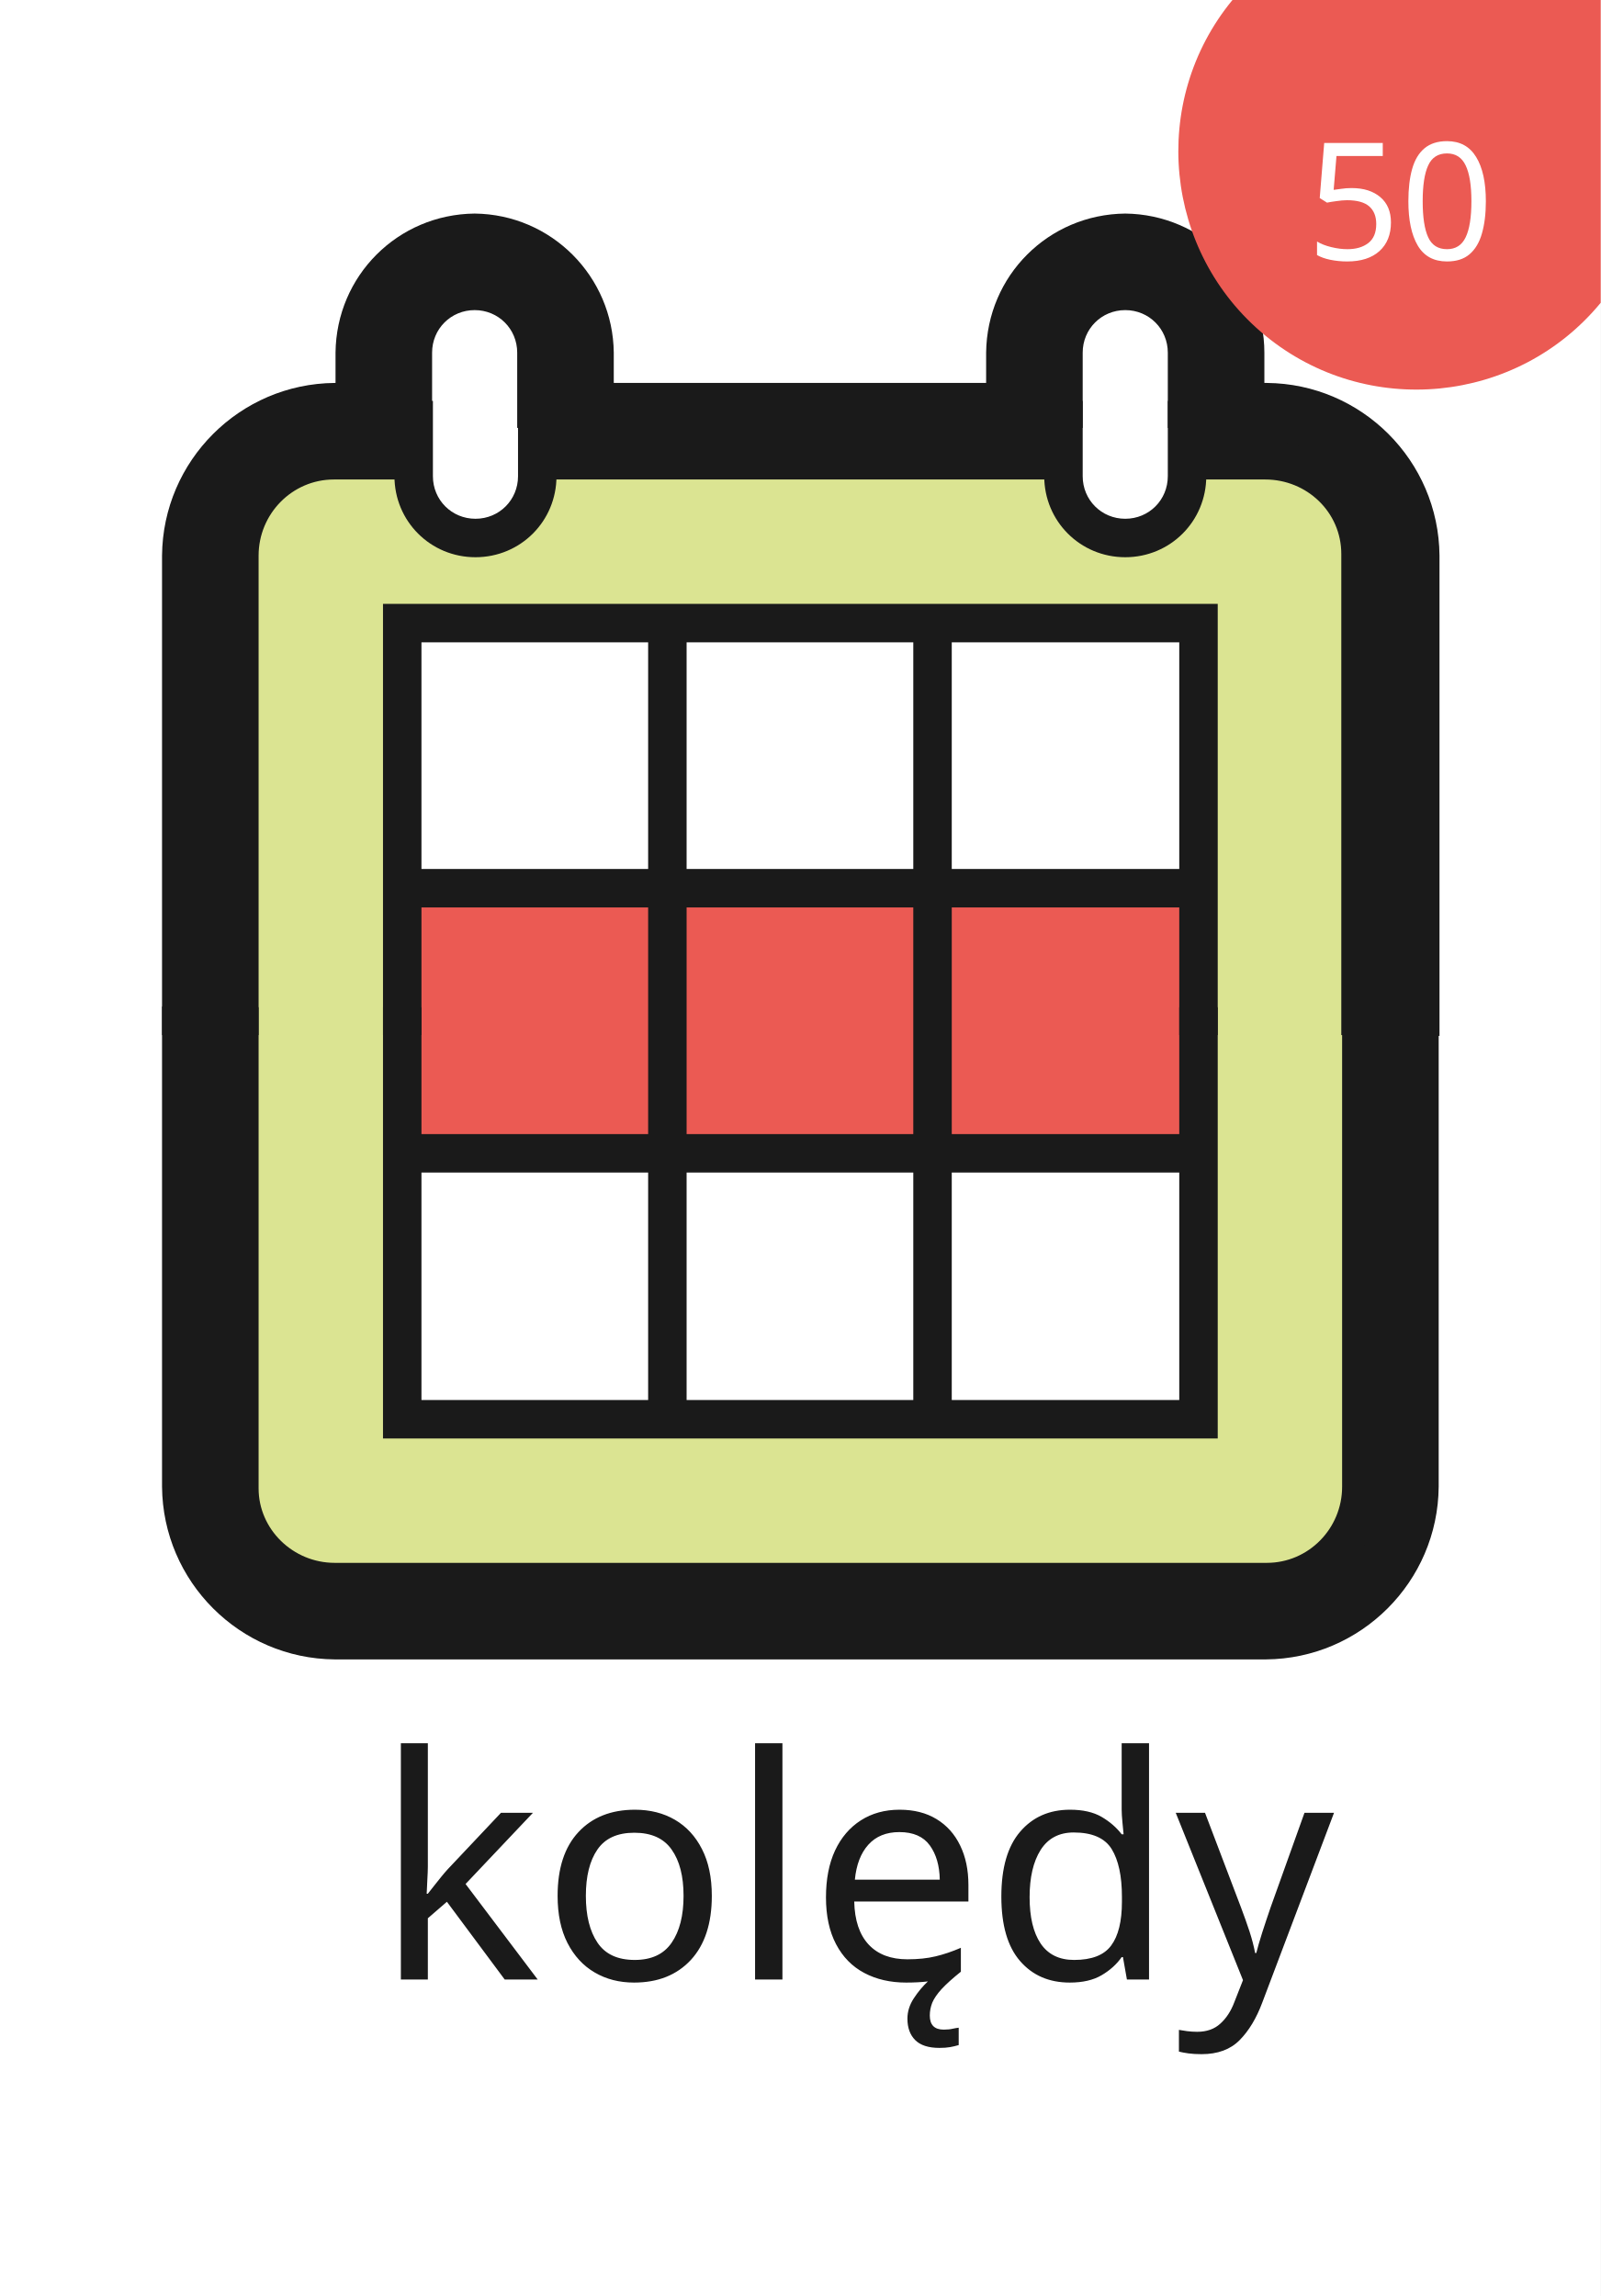
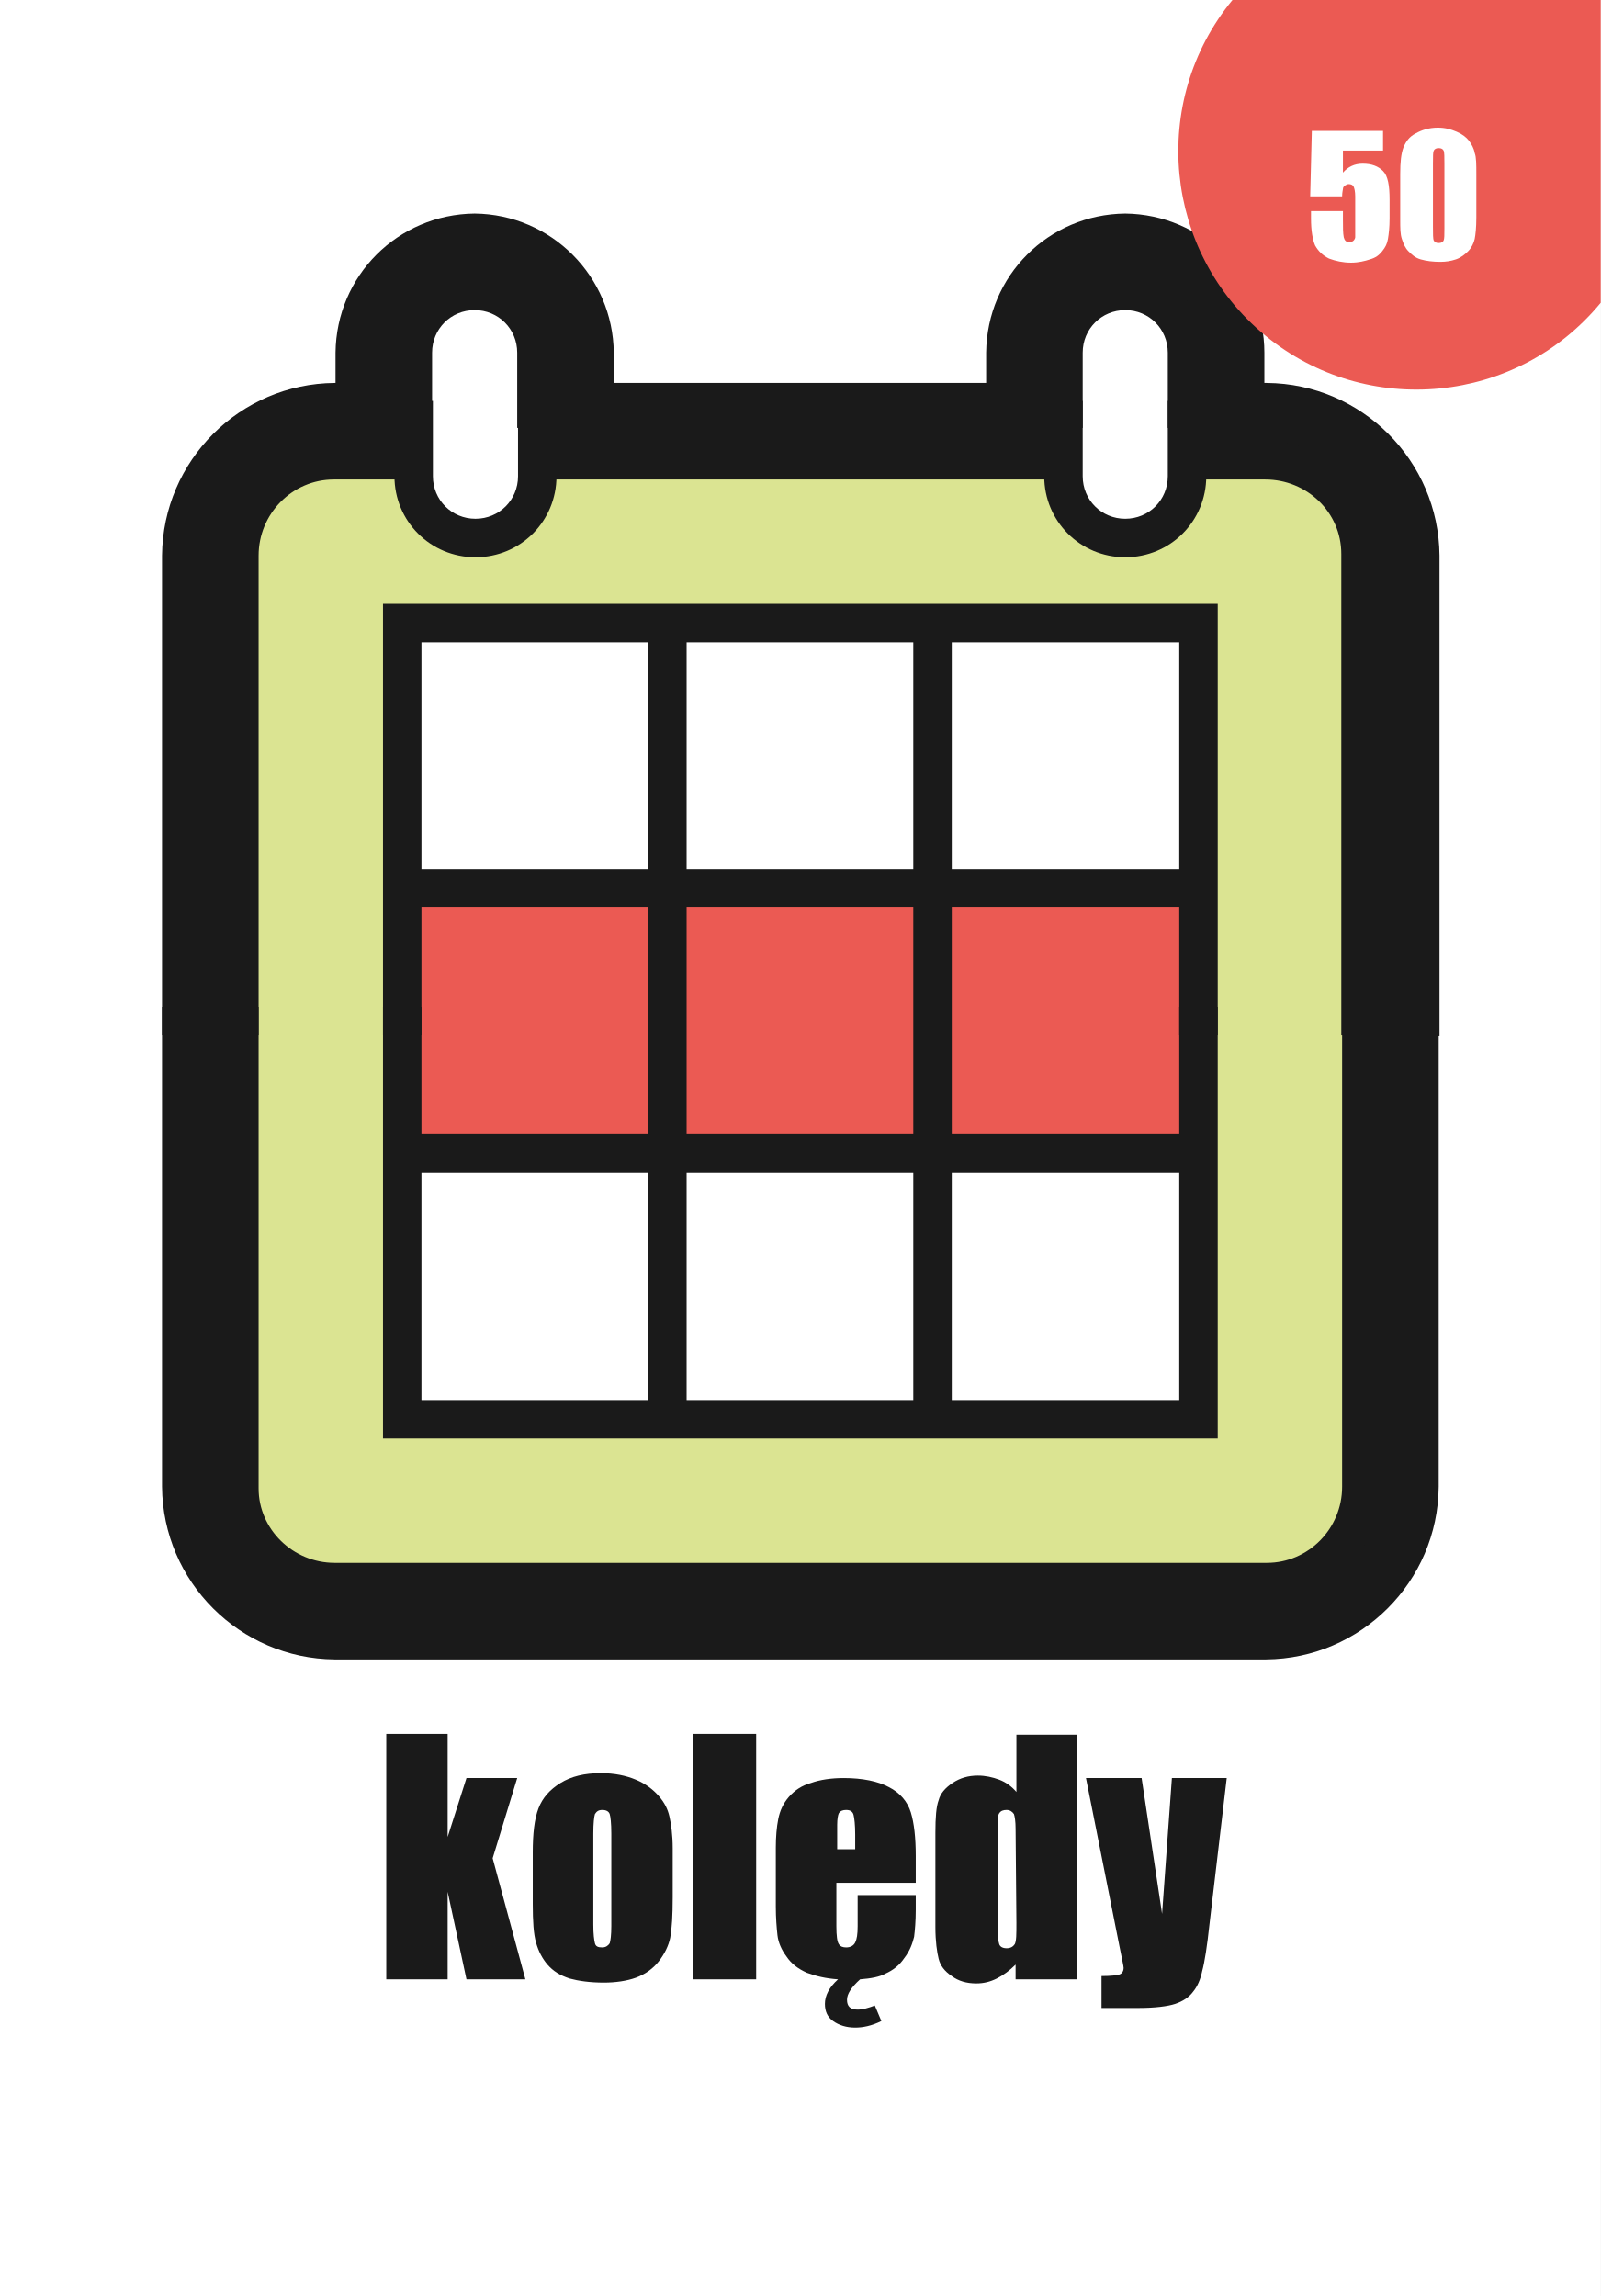
<svg xmlns="http://www.w3.org/2000/svg" xmlns:xlink="http://www.w3.org/1999/xlink" version="1.1" id="Слой_1" x="0px" y="0px" viewBox="0 0 195.6 280.6" style="enable-background:new 0 0 195.6 280.6;" xml:space="preserve">
  <style type="text/css">
- 	.st0{clip-path:url(#SVGID_00000176018950596600890570000001249403527300861112_);fill:#FFFFFF;}
- 	.st1{clip-path:url(#SVGID_00000176018950596600890570000001249403527300861112_);enable-background:new    ;}
- 	.st2{fill:#1A1A1A;}
- 	.st3{font-family:'Impact';}
- 	.st4{font-size:38px;}
- 	.st5{clip-path:url(#SVGID_00000176018950596600890570000001249403527300861112_);fill:#1A1A1A;}
- 	.st6{clip-path:url(#SVGID_00000176018950596600890570000001249403527300861112_);fill:#DBE492;}
- 	.st7{clip-path:url(#SVGID_00000176018950596600890570000001249403527300861112_);fill:#EB5A53;}
- 	.st8{fill:#FFFFFF;}
- 	.st9{font-size:20px;}
+ 	.st0{clip-path:url(#SVGID_00000010277139469421027890000009280592514908082083_);fill:#FFFFFF;}
+ 	.st1{clip-path:url(#SVGID_00000150084399116008715870000005909523970737508789_);fill:#1A1A1A;}
+ 	.st2{clip-path:url(#SVGID_00000137125720413014325510000000917228956949594785_);fill:#1A1A1A;}
+ 	.st3{clip-path:url(#SVGID_00000170239532687079684720000007773538739935176853_);fill:#1A1A1A;}
+ 	.st4{clip-path:url(#SVGID_00000090985618774958555210000006404347878385485955_);fill:#1A1A1A;}
+ 	.st5{clip-path:url(#SVGID_00000152253195468092530080000016012526437684003992_);fill:#1A1A1A;}
+ 	.st6{clip-path:url(#SVGID_00000165955972246520101560000006235966524958101406_);fill:#1A1A1A;}
+ 	.st7{clip-path:url(#SVGID_00000100368695793179771050000012572805384263132823_);fill:#DBE492;}
+ 	.st8{clip-path:url(#SVGID_00000075850084745103364090000012032181525109064088_);fill:#FFFFFF;}
+ 	.st9{clip-path:url(#SVGID_00000180356581162808242010000002826588582731218064_);fill:#EB5A53;}
+ 	.st10{clip-path:url(#SVGID_00000038406565269186470270000004920237261081816727_);fill:#FFFFFF;}
+ 	.st11{clip-path:url(#SVGID_00000176015904810363924230000002757859918729178031_);fill:#1A1A1A;}
+ 	.st12{clip-path:url(#SVGID_00000039817408526941091680000008949449622646723997_);fill:#1A1A1A;}
+ 	.st13{clip-path:url(#SVGID_00000040567483376910897170000002911537522879281549_);fill:#1A1A1A;}
+ 	.st14{clip-path:url(#SVGID_00000163071234260059452970000001707451045365616309_);fill:#1A1A1A;}
+ 	.st15{clip-path:url(#SVGID_00000048478985646794596400000012577104328806493853_);fill:#1A1A1A;}
+ 	.st16{clip-path:url(#SVGID_00000141413110403003227490000017792141854407426689_);fill:#1A1A1A;}
+ 	.st17{clip-path:url(#SVGID_00000103253321065853698460000015973398284583316879_);fill:#1A1A1A;}
+ 	.st18{clip-path:url(#SVGID_00000027605871560564063720000013013758977493127302_);fill:#1A1A1A;}
+ 	.st19{clip-path:url(#SVGID_00000101802542139240337010000005090583491892100011_);fill:#FFFFFF;}
+ 	.st20{clip-path:url(#SVGID_00000031172400379696992340000012489024410842609806_);fill:#1A1A1A;}
+ 	.st21{clip-path:url(#SVGID_00000096776787292001011080000011261062484608989350_);fill:#FFFFFF;}
+ 	.st22{clip-path:url(#SVGID_00000060031411547044726540000005081233126120877480_);fill:#1A1A1A;}
+ 	.st23{clip-path:url(#SVGID_00000105404361020391541930000015449162043517059489_);fill:#1A1A1A;}
+ 	.st24{clip-path:url(#SVGID_00000044155205179486420590000006188530329030705087_);fill:#1A1A1A;}
+ 	.st25{clip-path:url(#SVGID_00000109729711076881000170000011322854760427169444_);fill:#EB5A53;}
+ 	.st26{enable-background:new    ;}
+ 	.st27{fill:#1A1A1A;}
+ 	.st28{fill:#FFFFFF;}
</style>
  <g>
-     <defs>
-       <rect id="SVGID_1_" x="0" y="0" width="195.6" height="280.6" />
-     </defs>
-     <clipPath id="SVGID_00000083056305918812352760000009129484350997542800_">
-       <use xlink:href="#SVGID_1_" style="overflow:visible;" />
-     </clipPath>
-     <rect x="-15.4" y="-1.1" style="clip-path:url(#SVGID_00000083056305918812352760000009129484350997542800_);fill:#FFFFFF;" width="493.6" height="290.5" />
-     <g style="clip-path:url(#SVGID_00000083056305918812352760000009129484350997542800_);enable-background:new    ;">
-       <text transform="matrix(1 0 0 1 45.75 241.92)" class="st2 st3 st4">kolędy</text>
-     </g>
-     <path style="clip-path:url(#SVGID_00000083056305918812352760000009129484350997542800_);fill:#1A1A1A;" d="M41.1,49v9.2   c0,9.4,7.6,17,17,17c9.4,0,17-7.6,17-17V49H41.1z" />
-     <path style="clip-path:url(#SVGID_00000083056305918812352760000009129484350997542800_);fill:#1A1A1A;" d="M120.6,49v9.2   c0,9.4,7.6,17,17,17s17-7.6,17-17V49H120.6z" />
-     <path style="clip-path:url(#SVGID_00000083056305918812352760000009129484350997542800_);fill:#1A1A1A;" d="M58,26.1   c-9.4,0.1-16.9,7.6-17,17v9.2h34v-9.2C74.9,33.8,67.4,26.2,58,26.1L58,26.1z" />
-     <path style="clip-path:url(#SVGID_00000083056305918812352760000009129484350997542800_);fill:#1A1A1A;" d="M137.5,26.1   c-9.4,0.1-16.9,7.6-17,17v9.2h34v-9.2C154.5,33.8,146.9,26.2,137.5,26.1L137.5,26.1z" />
-     <path style="clip-path:url(#SVGID_00000083056305918812352760000009129484350997542800_);fill:#1A1A1A;" d="M19.8,123.1v58.6   c0.1,11.6,9.5,21,21.1,21.1h113.8c11.6-0.1,21-9.5,21.1-21.1v-58.6h-18.9v58.6c0.1,1.1-0.7,2.1-1.8,2.2c-0.2,0-0.3,0-0.5,0H40.9   c-1.1,0.1-2.1-0.7-2.2-1.8c0-0.2,0-0.3,0-0.5v-58.6H19.8z" />
-     <path style="clip-path:url(#SVGID_00000083056305918812352760000009129484350997542800_);fill:#1A1A1A;" d="M40.9,46.8   c-11.6,0.1-21,9.5-21.1,21.1v58.6h18.9V67.9c-0.1-1.1,0.7-2.1,1.8-2.2c0.2,0,0.3,0,0.5,0h113.8c1.1-0.1,2.1,0.7,2.2,1.8   c0,0.2,0,0.3,0,0.5v58.6h18.9V67.9c-0.1-11.6-9.5-21-21.1-21.1L40.9,46.8z" />
-     <path style="clip-path:url(#SVGID_00000083056305918812352760000009129484350997542800_);fill:#DBE492;" d="M40.9,56.2h113.8   c6.4,0,11.7,5.2,11.7,11.6c0,0,0,0,0,0.1v113.8c0,6.4-5.2,11.7-11.6,11.7c0,0,0,0-0.1,0H40.9c-6.4,0-11.7-5.2-11.7-11.6   c0,0,0,0,0-0.1V67.9C29.2,61.5,34.4,56.3,40.9,56.2C40.9,56.2,40.9,56.2,40.9,56.2z" />
-     <rect x="49.2" y="76.1" style="clip-path:url(#SVGID_00000083056305918812352760000009129484350997542800_);fill:#FFFFFF;" width="97.3" height="32.7" />
-     <rect x="49.2" y="109.7" style="clip-path:url(#SVGID_00000083056305918812352760000009129484350997542800_);fill:#EB5A53;" width="97.3" height="32.7" />
-     <rect x="49.2" y="140.9" style="clip-path:url(#SVGID_00000083056305918812352760000009129484350997542800_);fill:#FFFFFF;" width="97.3" height="32.7" />
-     <path style="clip-path:url(#SVGID_00000083056305918812352760000009129484350997542800_);fill:#1A1A1A;" d="M26.9,123.1v58.6   c0,7.7,6.3,14,14,14h113.8c7.7,0,14-6.3,14-14v-58.6H164v58.6c0,5.1-4.1,9.3-9.2,9.3c-0.1,0-0.1,0-0.2,0H40.9   c-5.1,0-9.3-4.1-9.3-9.1c0-0.1,0-0.1,0-0.2v-58.6H26.9z" />
-     <path style="clip-path:url(#SVGID_00000083056305918812352760000009129484350997542800_);fill:#1A1A1A;" d="M46.8,123.1v52.7h102   v-52.7h-4.7v48H51.5v-48H46.8z" />
-     <path style="clip-path:url(#SVGID_00000083056305918812352760000009129484350997542800_);fill:#1A1A1A;" d="M40.9,53.9   c-7.7,0-14,6.3-14,14v58.6h4.7V67.9c0-5.1,4.1-9.3,9.2-9.3c0,0,0.1,0,0.1,0h113.7c5.1,0,9.3,4,9.3,9.1c0,0.1,0,0.1,0,0.2v58.6h4.7   V67.9c0-7.7-6.3-14-14-14L40.9,53.9z" />
-     <rect x="111.6" y="76.1" style="clip-path:url(#SVGID_00000083056305918812352760000009129484350997542800_);fill:#1A1A1A;" width="4.7" height="97.3" />
-     <rect x="79.2" y="76.1" style="clip-path:url(#SVGID_00000083056305918812352760000009129484350997542800_);fill:#1A1A1A;" width="4.7" height="97.3" />
-     <rect x="49.2" y="138.6" style="clip-path:url(#SVGID_00000083056305918812352760000009129484350997542800_);fill:#1A1A1A;" width="97.3" height="4.7" />
-     <rect x="49.2" y="106.2" style="clip-path:url(#SVGID_00000083056305918812352760000009129484350997542800_);fill:#1A1A1A;" width="97.3" height="4.7" />
-     <path style="clip-path:url(#SVGID_00000083056305918812352760000009129484350997542800_);fill:#1A1A1A;" d="M46.8,73.8v52.7h4.7   v-48h92.6v48h4.7V73.8H46.8z" />
-     <path style="clip-path:url(#SVGID_00000083056305918812352760000009129484350997542800_);fill:#FFFFFF;" d="M58,35.6   c4.2,0,7.5,3.3,7.5,7.5c0,0,0,0,0,0v15.1c0,4.2-3.4,7.5-7.5,7.5s-7.5-3.4-7.5-7.5V43.1C50.5,39,53.9,35.6,58,35.6   C58,35.6,58,35.6,58,35.6z" />
-     <path style="clip-path:url(#SVGID_00000083056305918812352760000009129484350997542800_);fill:#1A1A1A;" d="M48.2,49v9.2   c0,5.5,4.4,9.9,9.9,9.9c5.5,0,9.9-4.4,9.9-9.9V49h-4.7v9.2c0,2.9-2.3,5.2-5.2,5.2c-2.9,0-5.2-2.3-5.2-5.2V49H48.2z" />
-     <path style="clip-path:url(#SVGID_00000083056305918812352760000009129484350997542800_);fill:#FFFFFF;" d="M137.5,35.6   c4.2,0,7.5,3.3,7.5,7.5c0,0,0,0,0,0v15.1c0,4.2-3.4,7.5-7.5,7.5c-4.2,0-7.5-3.4-7.5-7.5V43.1C130,39,133.4,35.6,137.5,35.6   C137.5,35.6,137.5,35.6,137.5,35.6L137.5,35.6z" />
-     <path style="clip-path:url(#SVGID_00000083056305918812352760000009129484350997542800_);fill:#1A1A1A;" d="M127.6,49v9.2   c0,5.5,4.4,9.9,9.9,9.9c5.5,0,9.9-4.4,9.9-9.9V49h-4.7v9.2c0,2.9-2.3,5.2-5.2,5.2c-2.9,0-5.2-2.3-5.2-5.2V49H127.6z" />
-     <path style="clip-path:url(#SVGID_00000083056305918812352760000009129484350997542800_);fill:#1A1A1A;" d="M58,33.2   c-5.5,0-9.9,4.4-9.9,9.9v9.2h4.7v-9.2c0-2.9,2.3-5.2,5.2-5.2c2.9,0,5.2,2.3,5.2,5.2c0,0,0,0,0,0v9.2H68v-9.2   C68,37.7,63.6,33.3,58,33.2L58,33.2z" />
-     <path style="clip-path:url(#SVGID_00000083056305918812352760000009129484350997542800_);fill:#1A1A1A;" d="M137.5,33.2   c-5.5,0-9.9,4.4-9.9,9.9v9.2h4.7v-9.2c0-2.9,2.3-5.2,5.2-5.2c2.9,0,5.2,2.3,5.2,5.2v9.2h4.7v-9.2C147.4,37.7,143,33.3,137.5,33.2z" />
-     <path style="clip-path:url(#SVGID_00000083056305918812352760000009129484350997542800_);fill:#EB5A53;" d="M150.6,0h29h16v16   c0,7,0,14,0,21c-10.2,12.4-28.6,14.2-41,4S140.4,12.4,150.6,0z" />
-     <g style="clip-path:url(#SVGID_00000083056305918812352760000009129484350997542800_);enable-background:new    ;">
-       <text transform="matrix(1 0 0 1 159.67 31.75)" class="st8 st3 st9">50</text>
-     </g>
+     <g>
+       <g>
+         <defs>
+           <rect id="SVGID_1_" width="195.6" height="280.6" />
+         </defs>
+         <clipPath id="SVGID_00000092436621706219781850000009125119869392587691_">
+           <use xlink:href="#SVGID_1_" style="overflow:visible;" />
+         </clipPath>
+         <rect x="-15.4" y="-1.1" style="clip-path:url(#SVGID_00000092436621706219781850000009125119869392587691_);fill:#FFFFFF;" width="493.6" height="290.5" />
+       </g>
+     </g>
+     <g>
+       <g>
+         <defs>
+           <rect id="SVGID_00000122686229437364080520000014029029560448437945_" width="195.6" height="280.6" />
+         </defs>
+         <clipPath id="SVGID_00000003072368847034963890000009059647539900680595_">
+           <use xlink:href="#SVGID_00000122686229437364080520000014029029560448437945_" style="overflow:visible;" />
+         </clipPath>
+         <path style="clip-path:url(#SVGID_00000003072368847034963890000009059647539900680595_);fill:#1A1A1A;" d="M41.1,49v9.2     c0,9.4,7.6,17,17,17s17-7.6,17-17V49H41.1z" />
+       </g>
+     </g>
+     <g>
+       <g>
+         <defs>
+           <rect id="SVGID_00000178196382061601841270000015898134777024939684_" width="195.6" height="280.6" />
+         </defs>
+         <clipPath id="SVGID_00000165952286965080882770000012652944193368952485_">
+           <use xlink:href="#SVGID_00000178196382061601841270000015898134777024939684_" style="overflow:visible;" />
+         </clipPath>
+         <path style="clip-path:url(#SVGID_00000165952286965080882770000012652944193368952485_);fill:#1A1A1A;" d="M120.6,49v9.2     c0,9.4,7.6,17,17,17s17-7.6,17-17V49H120.6z" />
+       </g>
+     </g>
+     <g>
+       <g>
+         <defs>
+           <rect id="SVGID_00000047750332017347380920000002156266213347530136_" width="195.6" height="280.6" />
+         </defs>
+         <clipPath id="SVGID_00000174578492798258952760000006344403529845201298_">
+           <use xlink:href="#SVGID_00000047750332017347380920000002156266213347530136_" style="overflow:visible;" />
+         </clipPath>
+         <path style="clip-path:url(#SVGID_00000174578492798258952760000006344403529845201298_);fill:#1A1A1A;" d="M58,26.1     c-9.4,0.1-16.9,7.6-17,17v9.2h34v-9.2C74.9,33.8,67.4,26.2,58,26.1L58,26.1z" />
+       </g>
+     </g>
+     <g>
+       <g>
+         <defs>
+           <rect id="SVGID_00000008842331383012167380000006275424645197501827_" width="195.6" height="280.6" />
+         </defs>
+         <clipPath id="SVGID_00000048461287756735195540000016562619830843874205_">
+           <use xlink:href="#SVGID_00000008842331383012167380000006275424645197501827_" style="overflow:visible;" />
+         </clipPath>
+         <path style="clip-path:url(#SVGID_00000048461287756735195540000016562619830843874205_);fill:#1A1A1A;" d="M137.5,26.1     c-9.4,0.1-16.9,7.6-17,17v9.2h34v-9.2C154.5,33.8,146.9,26.2,137.5,26.1L137.5,26.1z" />
+       </g>
+     </g>
+     <g>
+       <g>
+         <defs>
+           <rect id="SVGID_00000182503445192714375610000005080818105218301334_" width="195.6" height="280.6" />
+         </defs>
+         <clipPath id="SVGID_00000058559501798317046570000009070537502014433198_">
+           <use xlink:href="#SVGID_00000182503445192714375610000005080818105218301334_" style="overflow:visible;" />
+         </clipPath>
+         <path style="clip-path:url(#SVGID_00000058559501798317046570000009070537502014433198_);fill:#1A1A1A;" d="M19.8,123.1v58.6     c0.1,11.6,9.5,21,21.1,21.1h113.8c11.6-0.1,21-9.5,21.1-21.1v-58.6h-18.9v58.6c0.1,1.1-0.7,2.1-1.8,2.2c-0.2,0-0.3,0-0.5,0H40.9     c-1.1,0.1-2.1-0.7-2.2-1.8c0-0.2,0-0.3,0-0.5V123L19.8,123.1L19.8,123.1z" />
+       </g>
+     </g>
+     <g>
+       <g>
+         <defs>
+           <rect id="SVGID_00000004513147636460302530000012359881247814280843_" width="195.6" height="280.6" />
+         </defs>
+         <clipPath id="SVGID_00000099656825078467561590000015958021772643262613_">
+           <use xlink:href="#SVGID_00000004513147636460302530000012359881247814280843_" style="overflow:visible;" />
+         </clipPath>
+         <path style="clip-path:url(#SVGID_00000099656825078467561590000015958021772643262613_);fill:#1A1A1A;" d="M40.9,46.8     c-11.6,0.1-21,9.5-21.1,21.1v58.6h18.9V67.9c-0.1-1.1,0.7-2.1,1.8-2.2c0.2,0,0.3,0,0.5,0h113.8c1.1-0.1,2.1,0.7,2.2,1.8     c0,0.2,0,0.3,0,0.5v58.6h18.9V67.9c-0.1-11.6-9.5-21-21.1-21.1L40.9,46.8z" />
+       </g>
+     </g>
+     <g>
+       <g>
+         <defs>
+           <rect id="SVGID_00000162344152196561934770000014542598203944251285_" width="195.6" height="280.6" />
+         </defs>
+         <clipPath id="SVGID_00000099626767681025809280000005788957785078745750_">
+           <use xlink:href="#SVGID_00000162344152196561934770000014542598203944251285_" style="overflow:visible;" />
+         </clipPath>
+         <path style="clip-path:url(#SVGID_00000099626767681025809280000005788957785078745750_);fill:#DBE492;" d="M40.9,56.2h113.8     c6.4,0,11.7,5.2,11.7,11.6c0,0,0,0,0,0.1v113.8c0,6.4-5.2,11.7-11.6,11.7c0,0,0,0-0.1,0H40.9c-6.4,0-11.7-5.2-11.7-11.6     c0,0,0,0,0-0.1V67.9C29.2,61.5,34.4,56.3,40.9,56.2L40.9,56.2z" />
+       </g>
+     </g>
+     <g>
+       <g>
+         <defs>
+           <rect id="SVGID_00000142170942002957270870000007860360165868417976_" width="195.6" height="280.6" />
+         </defs>
+         <clipPath id="SVGID_00000064321167021193146460000003834630548172151198_">
+           <use xlink:href="#SVGID_00000142170942002957270870000007860360165868417976_" style="overflow:visible;" />
+         </clipPath>
+         <rect x="49.2" y="76.1" style="clip-path:url(#SVGID_00000064321167021193146460000003834630548172151198_);fill:#FFFFFF;" width="97.3" height="32.7" />
+       </g>
+     </g>
+     <g>
+       <g>
+         <defs>
+           <rect id="SVGID_00000103955990311598378700000004629017220173173642_" width="195.6" height="280.6" />
+         </defs>
+         <clipPath id="SVGID_00000157277527497165651430000008059029672403276160_">
+           <use xlink:href="#SVGID_00000103955990311598378700000004629017220173173642_" style="overflow:visible;" />
+         </clipPath>
+         <rect x="49.2" y="109.7" style="clip-path:url(#SVGID_00000157277527497165651430000008059029672403276160_);fill:#EB5A53;" width="97.3" height="32.7" />
+       </g>
+     </g>
+     <g>
+       <g>
+         <defs>
+           <rect id="SVGID_00000174566820877607916580000001627607914617445516_" width="195.6" height="280.6" />
+         </defs>
+         <clipPath id="SVGID_00000005257402694971721600000012821101189620655272_">
+           <use xlink:href="#SVGID_00000174566820877607916580000001627607914617445516_" style="overflow:visible;" />
+         </clipPath>
+         <rect x="49.2" y="140.9" style="clip-path:url(#SVGID_00000005257402694971721600000012821101189620655272_);fill:#FFFFFF;" width="97.3" height="32.7" />
+       </g>
+     </g>
+     <g>
+       <g>
+         <defs>
+           <rect id="SVGID_00000173850297270106753520000004911775268118771622_" width="195.6" height="280.6" />
+         </defs>
+         <clipPath id="SVGID_00000003080546135354558970000017964304379079865247_">
+           <use xlink:href="#SVGID_00000173850297270106753520000004911775268118771622_" style="overflow:visible;" />
+         </clipPath>
+         <path style="clip-path:url(#SVGID_00000003080546135354558970000017964304379079865247_);fill:#1A1A1A;" d="M26.9,123.1v58.6     c0,7.7,6.3,14,14,14h113.8c7.7,0,14-6.3,14-14v-58.6H164v58.6c0,5.1-4.1,9.3-9.2,9.3c-0.1,0-0.1,0-0.2,0H40.9     c-5.1,0-9.3-4.1-9.3-9.1c0-0.1,0-0.1,0-0.2v-58.6H26.9z" />
+       </g>
+     </g>
+     <g>
+       <g>
+         <defs>
+           <rect id="SVGID_00000111175479967764692270000016196653926069688218_" width="195.6" height="280.6" />
+         </defs>
+         <clipPath id="SVGID_00000123428582172762237430000012649948601291978155_">
+           <use xlink:href="#SVGID_00000111175479967764692270000016196653926069688218_" style="overflow:visible;" />
+         </clipPath>
+         <path style="clip-path:url(#SVGID_00000123428582172762237430000012649948601291978155_);fill:#1A1A1A;" d="M46.8,123.1v52.7h102     v-52.7h-4.7v48H51.5v-48C51.5,123.1,46.8,123.1,46.8,123.1z" />
+       </g>
+     </g>
+     <g>
+       <g>
+         <defs>
+           <rect id="SVGID_00000102535513209492293420000008299069811369243813_" width="195.6" height="280.6" />
+         </defs>
+         <clipPath id="SVGID_00000011724142296518624280000010972380923908924298_">
+           <use xlink:href="#SVGID_00000102535513209492293420000008299069811369243813_" style="overflow:visible;" />
+         </clipPath>
+         <path style="clip-path:url(#SVGID_00000011724142296518624280000010972380923908924298_);fill:#1A1A1A;" d="M40.9,53.9     c-7.7,0-14,6.3-14,14v58.6h4.7V67.9c0-5.1,4.1-9.3,9.2-9.3h0.1h113.7c5.1,0,9.3,4,9.3,9.1c0,0.1,0,0.1,0,0.2v58.6h4.7V67.9     c0-7.7-6.3-14-14-14H40.9z" />
+       </g>
+     </g>
+     <g>
+       <g>
+         <defs>
+           <rect id="SVGID_00000164481962218478199150000018352355200538867102_" width="195.6" height="280.6" />
+         </defs>
+         <clipPath id="SVGID_00000123411440828797848820000003347694037914362523_">
+           <use xlink:href="#SVGID_00000164481962218478199150000018352355200538867102_" style="overflow:visible;" />
+         </clipPath>
+         <rect x="111.6" y="76.1" style="clip-path:url(#SVGID_00000123411440828797848820000003347694037914362523_);fill:#1A1A1A;" width="4.7" height="97.3" />
+       </g>
+     </g>
+     <g>
+       <g>
+         <defs>
+           <rect id="SVGID_00000078727849387652441700000002932184665651112381_" width="195.6" height="280.6" />
+         </defs>
+         <clipPath id="SVGID_00000074409721931936101290000014996525083906354623_">
+           <use xlink:href="#SVGID_00000078727849387652441700000002932184665651112381_" style="overflow:visible;" />
+         </clipPath>
+         <rect x="79.2" y="76.1" style="clip-path:url(#SVGID_00000074409721931936101290000014996525083906354623_);fill:#1A1A1A;" width="4.7" height="97.3" />
+       </g>
+     </g>
+     <g>
+       <g>
+         <defs>
+           <rect id="SVGID_00000122000321645061990750000018370680088379123366_" width="195.6" height="280.6" />
+         </defs>
+         <clipPath id="SVGID_00000066510707928870057580000005526448255432727459_">
+           <use xlink:href="#SVGID_00000122000321645061990750000018370680088379123366_" style="overflow:visible;" />
+         </clipPath>
+         <rect x="49.2" y="138.6" style="clip-path:url(#SVGID_00000066510707928870057580000005526448255432727459_);fill:#1A1A1A;" width="97.3" height="4.7" />
+       </g>
+     </g>
+     <g>
+       <g>
+         <defs>
+           <rect id="SVGID_00000005262458043307815690000000675789134460957346_" width="195.6" height="280.6" />
+         </defs>
+         <clipPath id="SVGID_00000062182428185155460330000010914575976462033305_">
+           <use xlink:href="#SVGID_00000005262458043307815690000000675789134460957346_" style="overflow:visible;" />
+         </clipPath>
+         <rect x="49.2" y="106.2" style="clip-path:url(#SVGID_00000062182428185155460330000010914575976462033305_);fill:#1A1A1A;" width="97.3" height="4.7" />
+       </g>
+     </g>
+     <g>
+       <g>
+         <defs>
+           <rect id="SVGID_00000075842246226411165990000015144884823472397445_" width="195.6" height="280.6" />
+         </defs>
+         <clipPath id="SVGID_00000170268297574390519940000011823796135952902818_">
+           <use xlink:href="#SVGID_00000075842246226411165990000015144884823472397445_" style="overflow:visible;" />
+         </clipPath>
+         <path style="clip-path:url(#SVGID_00000170268297574390519940000011823796135952902818_);fill:#1A1A1A;" d="M46.8,73.8v52.7h4.7     v-48h92.6v48h4.7V73.8H46.8z" />
+       </g>
+     </g>
+     <g>
+       <g>
+         <defs>
+           <rect id="SVGID_00000014612572462978857800000009487648731817557387_" width="195.6" height="280.6" />
+         </defs>
+         <clipPath id="SVGID_00000150825370200453029360000013472479878667499176_">
+           <use xlink:href="#SVGID_00000014612572462978857800000009487648731817557387_" style="overflow:visible;" />
+         </clipPath>
+         <path style="clip-path:url(#SVGID_00000150825370200453029360000013472479878667499176_);fill:#FFFFFF;" d="M58,35.6     c4.2,0,7.5,3.3,7.5,7.5l0,0v15.1c0,4.2-3.4,7.5-7.5,7.5s-7.5-3.4-7.5-7.5V43.1C50.5,39,53.9,35.6,58,35.6L58,35.6z" />
+       </g>
+     </g>
+     <g>
+       <g>
+         <defs>
+           <rect id="SVGID_00000075120938249129836770000001199453422496945579_" width="195.6" height="280.6" />
+         </defs>
+         <clipPath id="SVGID_00000016771409627129127580000005802024944330207660_">
+           <use xlink:href="#SVGID_00000075120938249129836770000001199453422496945579_" style="overflow:visible;" />
+         </clipPath>
+         <path style="clip-path:url(#SVGID_00000016771409627129127580000005802024944330207660_);fill:#1A1A1A;" d="M48.2,49v9.2     c0,5.5,4.4,9.9,9.9,9.9s9.9-4.4,9.9-9.9V49h-4.7v9.2c0,2.9-2.3,5.2-5.2,5.2s-5.2-2.3-5.2-5.2V49H48.2z" />
+       </g>
+     </g>
+     <g>
+       <g>
+         <defs>
+           <rect id="SVGID_00000137820659441173157320000011364346831509867921_" width="195.6" height="280.6" />
+         </defs>
+         <clipPath id="SVGID_00000105390810903312644380000010884981654091418547_">
+           <use xlink:href="#SVGID_00000137820659441173157320000011364346831509867921_" style="overflow:visible;" />
+         </clipPath>
+         <path style="clip-path:url(#SVGID_00000105390810903312644380000010884981654091418547_);fill:#FFFFFF;" d="M137.5,35.6     c4.2,0,7.5,3.3,7.5,7.5l0,0v15.1c0,4.2-3.4,7.5-7.5,7.5c-4.2,0-7.5-3.4-7.5-7.5V43.1C130,39,133.4,35.6,137.5,35.6L137.5,35.6     L137.5,35.6z" />
+       </g>
+     </g>
+     <g>
+       <g>
+         <defs>
+           <rect id="SVGID_00000124140435622476530490000008814608315910249617_" width="195.6" height="280.6" />
+         </defs>
+         <clipPath id="SVGID_00000154421780582656237270000003586098869138436252_">
+           <use xlink:href="#SVGID_00000124140435622476530490000008814608315910249617_" style="overflow:visible;" />
+         </clipPath>
+         <path style="clip-path:url(#SVGID_00000154421780582656237270000003586098869138436252_);fill:#1A1A1A;" d="M127.6,49v9.2     c0,5.5,4.4,9.9,9.9,9.9s9.9-4.4,9.9-9.9V49h-4.7v9.2c0,2.9-2.3,5.2-5.2,5.2s-5.2-2.3-5.2-5.2V49H127.6z" />
+       </g>
+     </g>
+     <g>
+       <g>
+         <defs>
+           <rect id="SVGID_00000049198483707156340880000003791952041911737526_" width="195.6" height="280.6" />
+         </defs>
+         <clipPath id="SVGID_00000104684921132726834380000004228536204400830132_">
+           <use xlink:href="#SVGID_00000049198483707156340880000003791952041911737526_" style="overflow:visible;" />
+         </clipPath>
+         <path style="clip-path:url(#SVGID_00000104684921132726834380000004228536204400830132_);fill:#1A1A1A;" d="M58,33.2     c-5.5,0-9.9,4.4-9.9,9.9v9.2h4.7v-9.2c0-2.9,2.3-5.2,5.2-5.2s5.2,2.3,5.2,5.2l0,0v9.2H68v-9.2C68,37.7,63.6,33.3,58,33.2L58,33.2     z" />
+       </g>
+     </g>
+     <g>
+       <g>
+         <defs>
+           <rect id="SVGID_00000123422877183460638480000007408227183089299872_" width="195.6" height="280.6" />
+         </defs>
+         <clipPath id="SVGID_00000049196781412884329370000010404129218097996172_">
+           <use xlink:href="#SVGID_00000123422877183460638480000007408227183089299872_" style="overflow:visible;" />
+         </clipPath>
+         <path style="clip-path:url(#SVGID_00000049196781412884329370000010404129218097996172_);fill:#1A1A1A;" d="M137.5,33.2     c-5.5,0-9.9,4.4-9.9,9.9v9.2h4.7v-9.2c0-2.9,2.3-5.2,5.2-5.2s5.2,2.3,5.2,5.2v9.2h4.7v-9.2C147.4,37.7,143,33.3,137.5,33.2z" />
+       </g>
+     </g>
+     <g>
+       <g>
+         <defs>
+           <rect id="SVGID_00000082357737456884636990000013056450000193208222_" width="195.6" height="280.6" />
+         </defs>
+         <clipPath id="SVGID_00000142147721354752105880000011288973342527221142_">
+           <use xlink:href="#SVGID_00000082357737456884636990000013056450000193208222_" style="overflow:visible;" />
+         </clipPath>
+         <path style="clip-path:url(#SVGID_00000142147721354752105880000011288973342527221142_);fill:#EB5A53;" d="M150.6,0h29h16v16     c0,7,0,14,0,21c-10.2,12.4-28.6,14.2-41,4S140.4,12.4,150.6,0z" />
+       </g>
+     </g>
+     <g>
+       <g>
+         <defs>
+           <rect id="SVGID_00000164512294062785811080000009165781598177783693_" width="195.6" height="280.6" />
+         </defs>
+         <clipPath id="SVGID_00000080204712531415962610000005840017795664259740_">
+           <use xlink:href="#SVGID_00000164512294062785811080000009165781598177783693_" style="overflow:visible;" />
+         </clipPath>
+       </g>
+     </g>
+   </g>
+   <g class="st26">
+     <path class="st27" d="M63.2,217.3l-3,9.8l4,14.8H57l-2.3-10.7v10.7h-7.5v-30h7.5v12.6l2.3-7.2L63.2,217.3L63.2,217.3z" />
+     <path class="st27" d="M82.2,225.9v6c0,2.2-0.1,3.8-0.3,4.9c-0.2,1-0.7,2-1.4,2.9c-0.7,0.9-1.7,1.6-2.8,2c-1.1,0.4-2.5,0.6-3.9,0.6   c-1.7,0-3.1-0.2-4.2-0.5c-1.2-0.4-2-0.9-2.7-1.7c-0.6-0.7-1.1-1.6-1.4-2.7c-0.3-1-0.4-2.6-0.4-4.7v-6.3c0-2.3,0.2-4.1,0.7-5.4   c0.5-1.3,1.4-2.3,2.7-3.1c1.3-0.8,2.9-1.2,4.9-1.2c1.7,0,3.1,0.3,4.3,0.8c1.2,0.5,2.1,1.2,2.8,2c0.7,0.8,1.1,1.6,1.3,2.5   S82.2,224.2,82.2,225.9z M74.7,224.1c0-1.3-0.1-2.1-0.2-2.4c-0.1-0.3-0.4-0.5-0.9-0.5s-0.7,0.2-0.9,0.5c-0.1,0.3-0.2,1.1-0.2,2.4   v11.1c0,1.2,0.1,1.9,0.2,2.3c0.1,0.4,0.4,0.5,0.9,0.5c0.4,0,0.7-0.2,0.9-0.5c0.1-0.3,0.2-1,0.2-2.1V224.1z" />
+     <path class="st27" d="M92.4,211.9v30h-7.7v-30H92.4z" />
+     <path class="st27" d="M105.1,241.9c-1.1,1-1.6,1.8-1.6,2.5c0,0.8,0.4,1.2,1.3,1.2c0.6,0,1.3-0.2,2.1-0.5l0.8,1.9   c-1.2,0.6-2.3,0.8-3.2,0.8c-1.1,0-2-0.3-2.7-0.8s-1-1.2-1-2.1c0-1,0.5-2,1.6-3c-1.5-0.1-2.7-0.4-3.8-0.8c-1.1-0.5-1.9-1.1-2.5-2   c-0.6-0.8-1-1.7-1.1-2.6c-0.1-0.9-0.2-2.1-0.2-3.5v-7.2c0-1.3,0.1-2.5,0.3-3.5c0.2-1,0.6-1.9,1.3-2.7c0.7-0.8,1.6-1.4,2.7-1.7   c1.1-0.4,2.5-0.6,4-0.6c2.3,0,4.2,0.4,5.5,1.1c1.4,0.7,2.3,1.8,2.7,3.1c0.4,1.3,0.6,3.1,0.6,5.3v3.3h-9.7v5.3   c0,1.2,0.1,1.9,0.3,2.2c0.2,0.3,0.5,0.4,0.9,0.4c0.5,0,0.9-0.2,1.1-0.6c0.2-0.4,0.3-1,0.3-2v-3.8h7.1v1.8c0,1.4-0.1,2.5-0.2,3.3   c-0.2,0.8-0.5,1.7-1.2,2.6c-0.6,0.9-1.4,1.5-2.3,1.9C107.5,241.6,106.4,241.8,105.1,241.9z M102.3,223v3h2.2v-1.8   c0-1.2-0.1-2-0.2-2.4s-0.4-0.6-0.9-0.6c-0.4,0-0.7,0.1-0.9,0.4C102.4,221.8,102.3,222.3,102.3,223z" />
+     <path class="st27" d="M131.6,211.9v30h-7.5v-1.8c-0.7,0.7-1.5,1.3-2.3,1.7s-1.6,0.6-2.5,0.6c-1.2,0-2.2-0.3-3-0.9   c-0.9-0.6-1.4-1.3-1.6-2.1s-0.4-2.1-0.4-3.9V224c0-1.9,0.1-3.2,0.4-4c0.2-0.8,0.8-1.5,1.7-2.1c0.9-0.6,1.9-0.9,3.1-0.9   c0.9,0,1.8,0.2,2.6,0.5c0.8,0.3,1.5,0.8,2.1,1.5v-7h7.4V211.9z M124.1,223.5c0-0.9-0.1-1.5-0.2-1.8c-0.2-0.3-0.5-0.5-0.9-0.5   s-0.7,0.1-0.9,0.4c-0.2,0.3-0.2,0.9-0.2,1.9v12.1c0,1,0.1,1.7,0.2,2s0.4,0.5,0.9,0.5s0.8-0.2,1-0.5c0.2-0.4,0.2-1.2,0.2-2.6   L124.1,223.5L124.1,223.5z" />
+     <path class="st27" d="M149.9,217.3l-2.1,17.8c-0.3,2.8-0.6,4.7-0.9,5.8c-0.2,1-0.6,1.9-1.1,2.5c-0.5,0.7-1.3,1.2-2.2,1.5   s-2.5,0.5-4.5,0.5h-4.5v-3.9c1.2,0,1.9-0.1,2.2-0.2c0.3-0.1,0.5-0.4,0.5-0.8c0-0.2-0.2-1.1-0.5-2.6l-4.1-20.6h6.8l2.5,16.6   l1.2-16.6H149.9z" />
+   </g>
+   <g class="st26">
+     <path class="st28" d="M169,15.9v2.5h-4.9v2.7c0.6-0.7,1.4-1.1,2.4-1.1c1.1,0,1.9,0.3,2.5,0.9s0.8,1.8,0.8,3.5v2.3   c0,1.1-0.1,1.9-0.2,2.5s-0.3,1-0.7,1.5s-0.8,0.8-1.5,1c-0.6,0.2-1.4,0.4-2.3,0.4c-1,0-1.9-0.2-2.7-0.5c-0.8-0.4-1.3-0.9-1.7-1.6   c-0.3-0.7-0.5-1.8-0.5-3.3v-0.9h3.9v1c0,1,0,1.7,0.1,2.2c0.1,0.4,0.3,0.6,0.7,0.6c0.2,0,0.4-0.1,0.5-0.2c0.1-0.1,0.2-0.3,0.2-0.4   s0-0.8,0-1.9V24c0-0.6-0.1-1-0.2-1.2c-0.1-0.2-0.3-0.3-0.6-0.3c-0.2,0-0.3,0.1-0.5,0.2c-0.1,0.1-0.2,0.2-0.2,0.4   c0,0.1-0.1,0.4-0.1,0.9h-3.9l0.2-8H169z" />
+     <path class="st28" d="M180.4,21.3v5.3c0,1.2-0.1,2.1-0.2,2.6c-0.1,0.5-0.4,1.1-0.8,1.5s-0.9,0.8-1.5,1c-0.6,0.2-1.2,0.3-1.9,0.3   c-0.9,0-1.7-0.1-2.4-0.3s-1.1-0.6-1.5-1s-0.6-0.9-0.8-1.5s-0.2-1.3-0.2-2.4v-5.5c0-1.5,0.1-2.5,0.4-3.3c0.3-0.7,0.7-1.3,1.5-1.7   c0.7-0.4,1.6-0.7,2.7-0.7c0.9,0,1.6,0.2,2.3,0.5s1.2,0.7,1.5,1.1c0.3,0.4,0.6,0.9,0.7,1.5C180.4,19.2,180.4,20.1,180.4,21.3z    M176.5,20c0-0.8,0-1.4-0.1-1.6c-0.1-0.2-0.3-0.3-0.6-0.3c-0.3,0-0.5,0.1-0.6,0.3c-0.1,0.2-0.1,0.7-0.1,1.6v7.7   c0,0.9,0,1.5,0.1,1.7s0.3,0.3,0.6,0.3s0.5-0.1,0.6-0.3c0.1-0.2,0.1-0.7,0.1-1.5V20z" />
  </g>
</svg>
